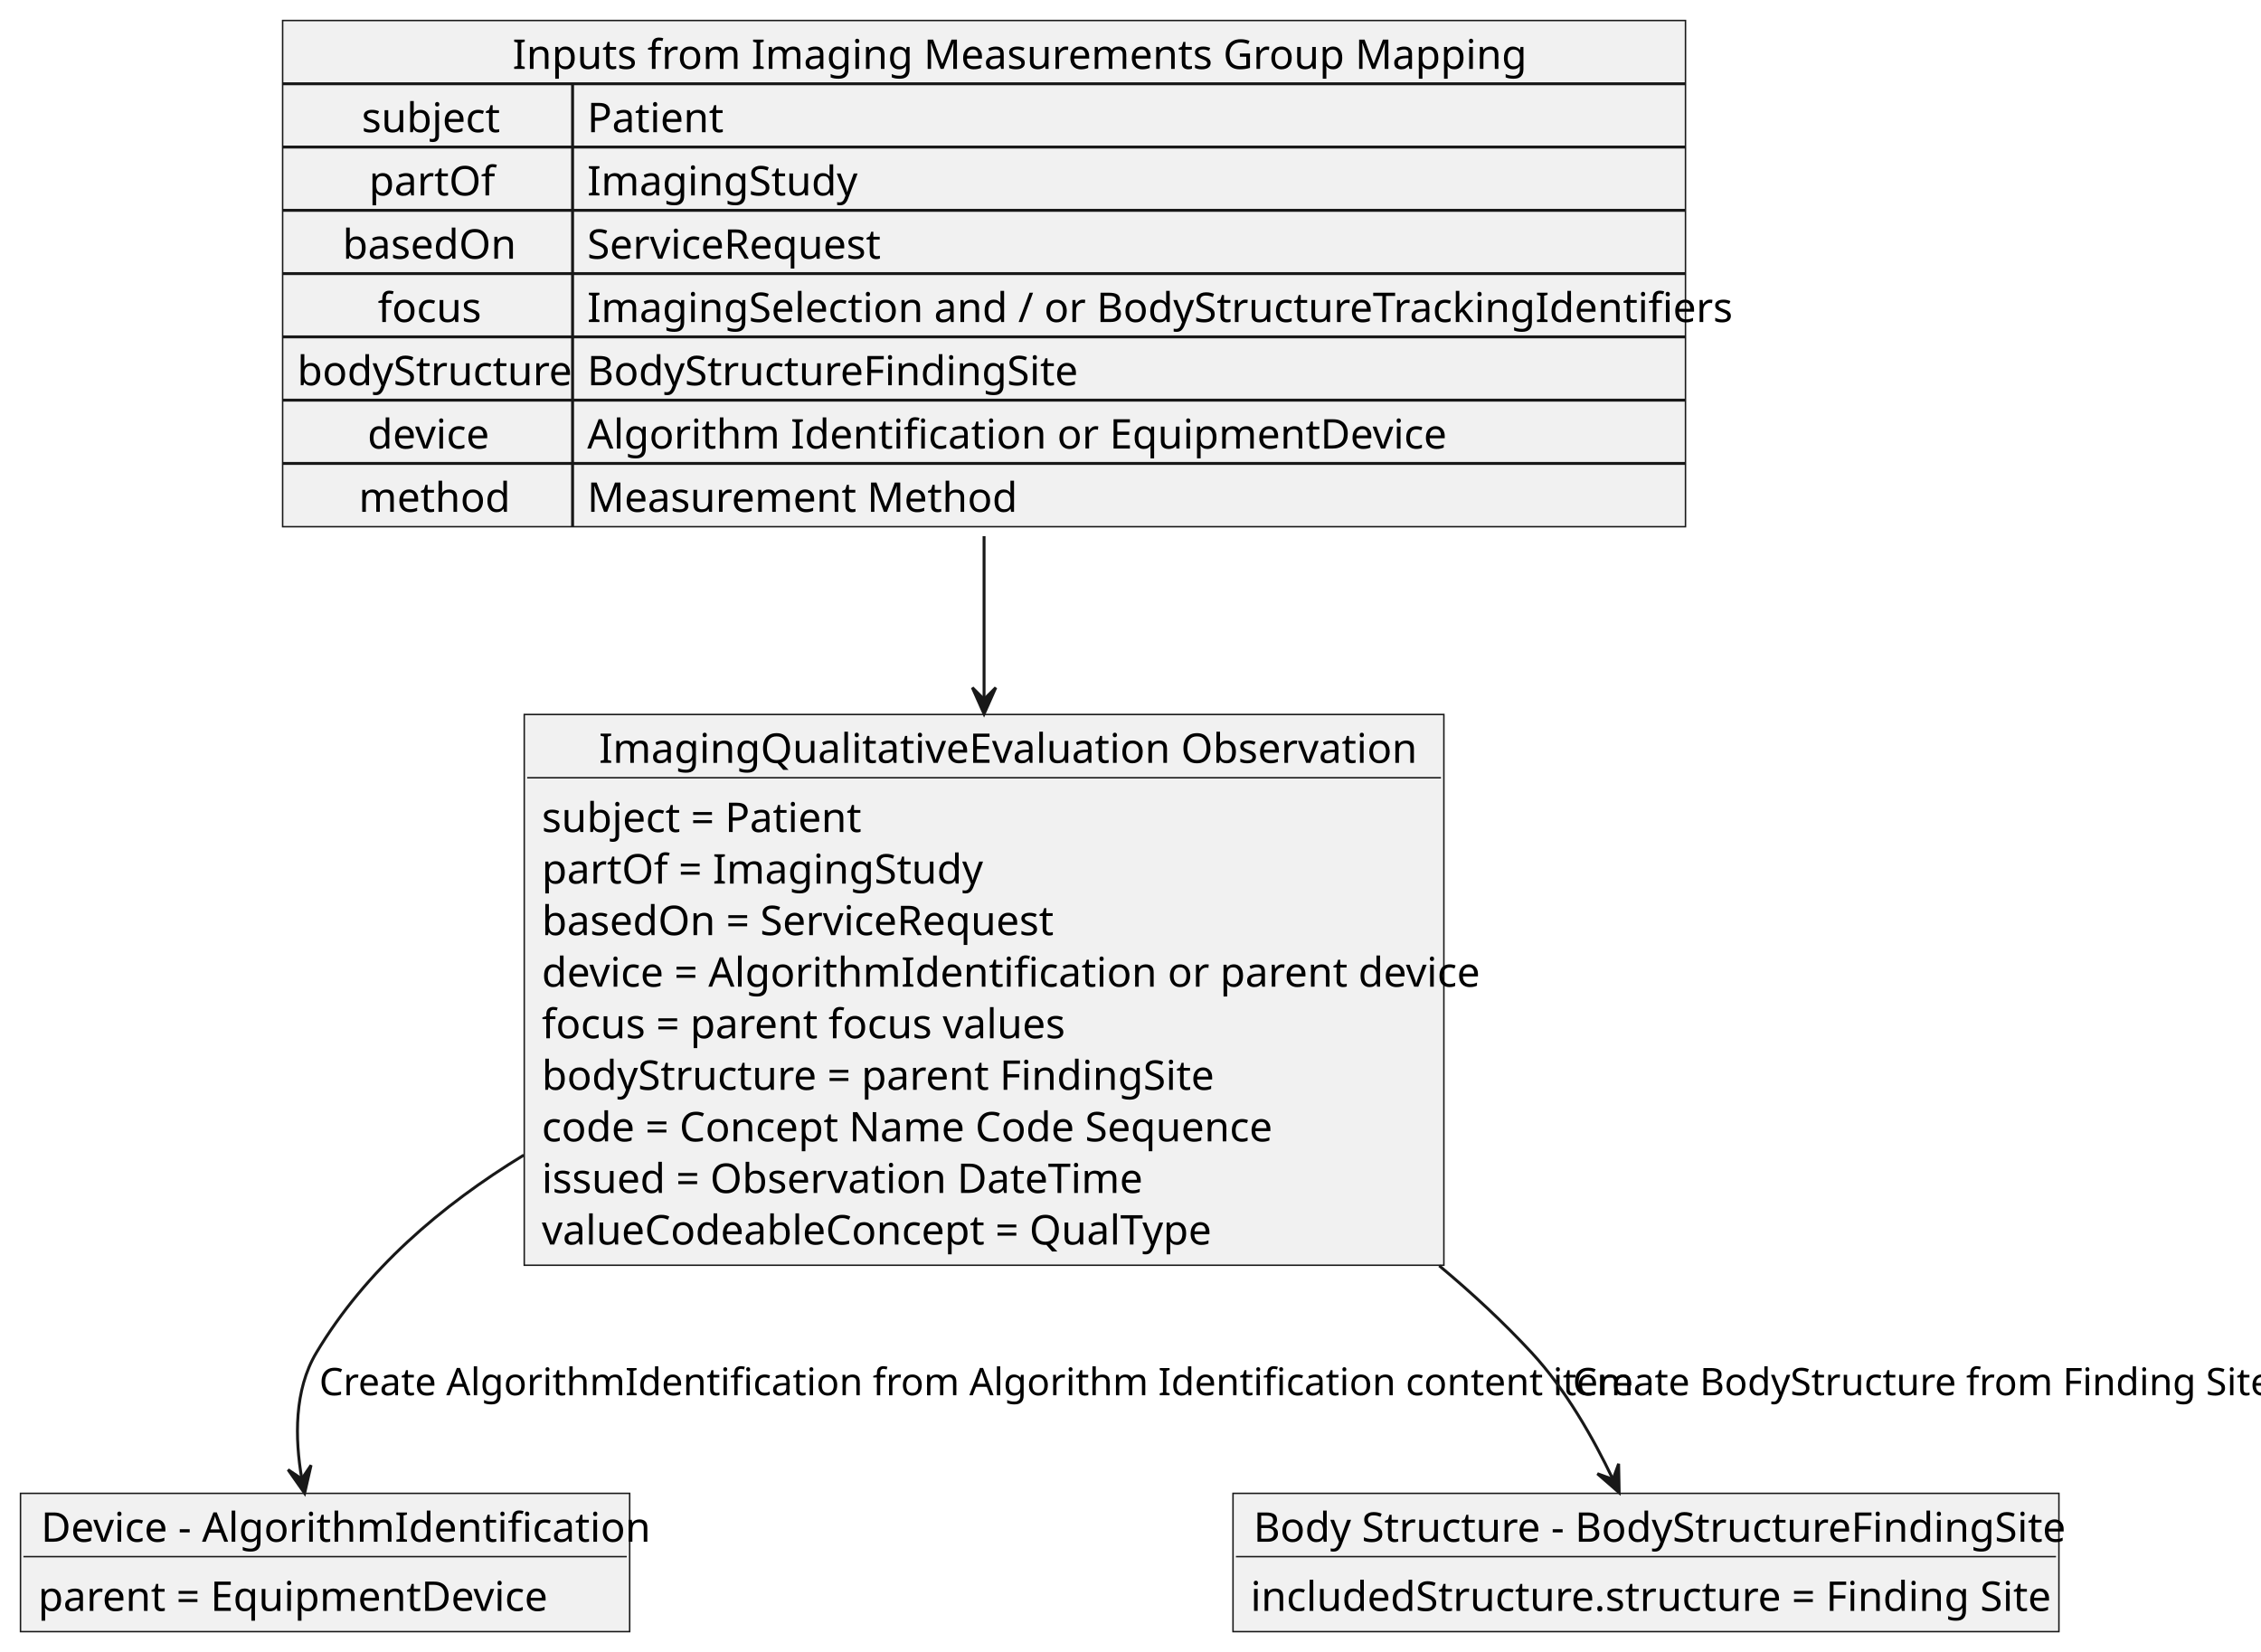
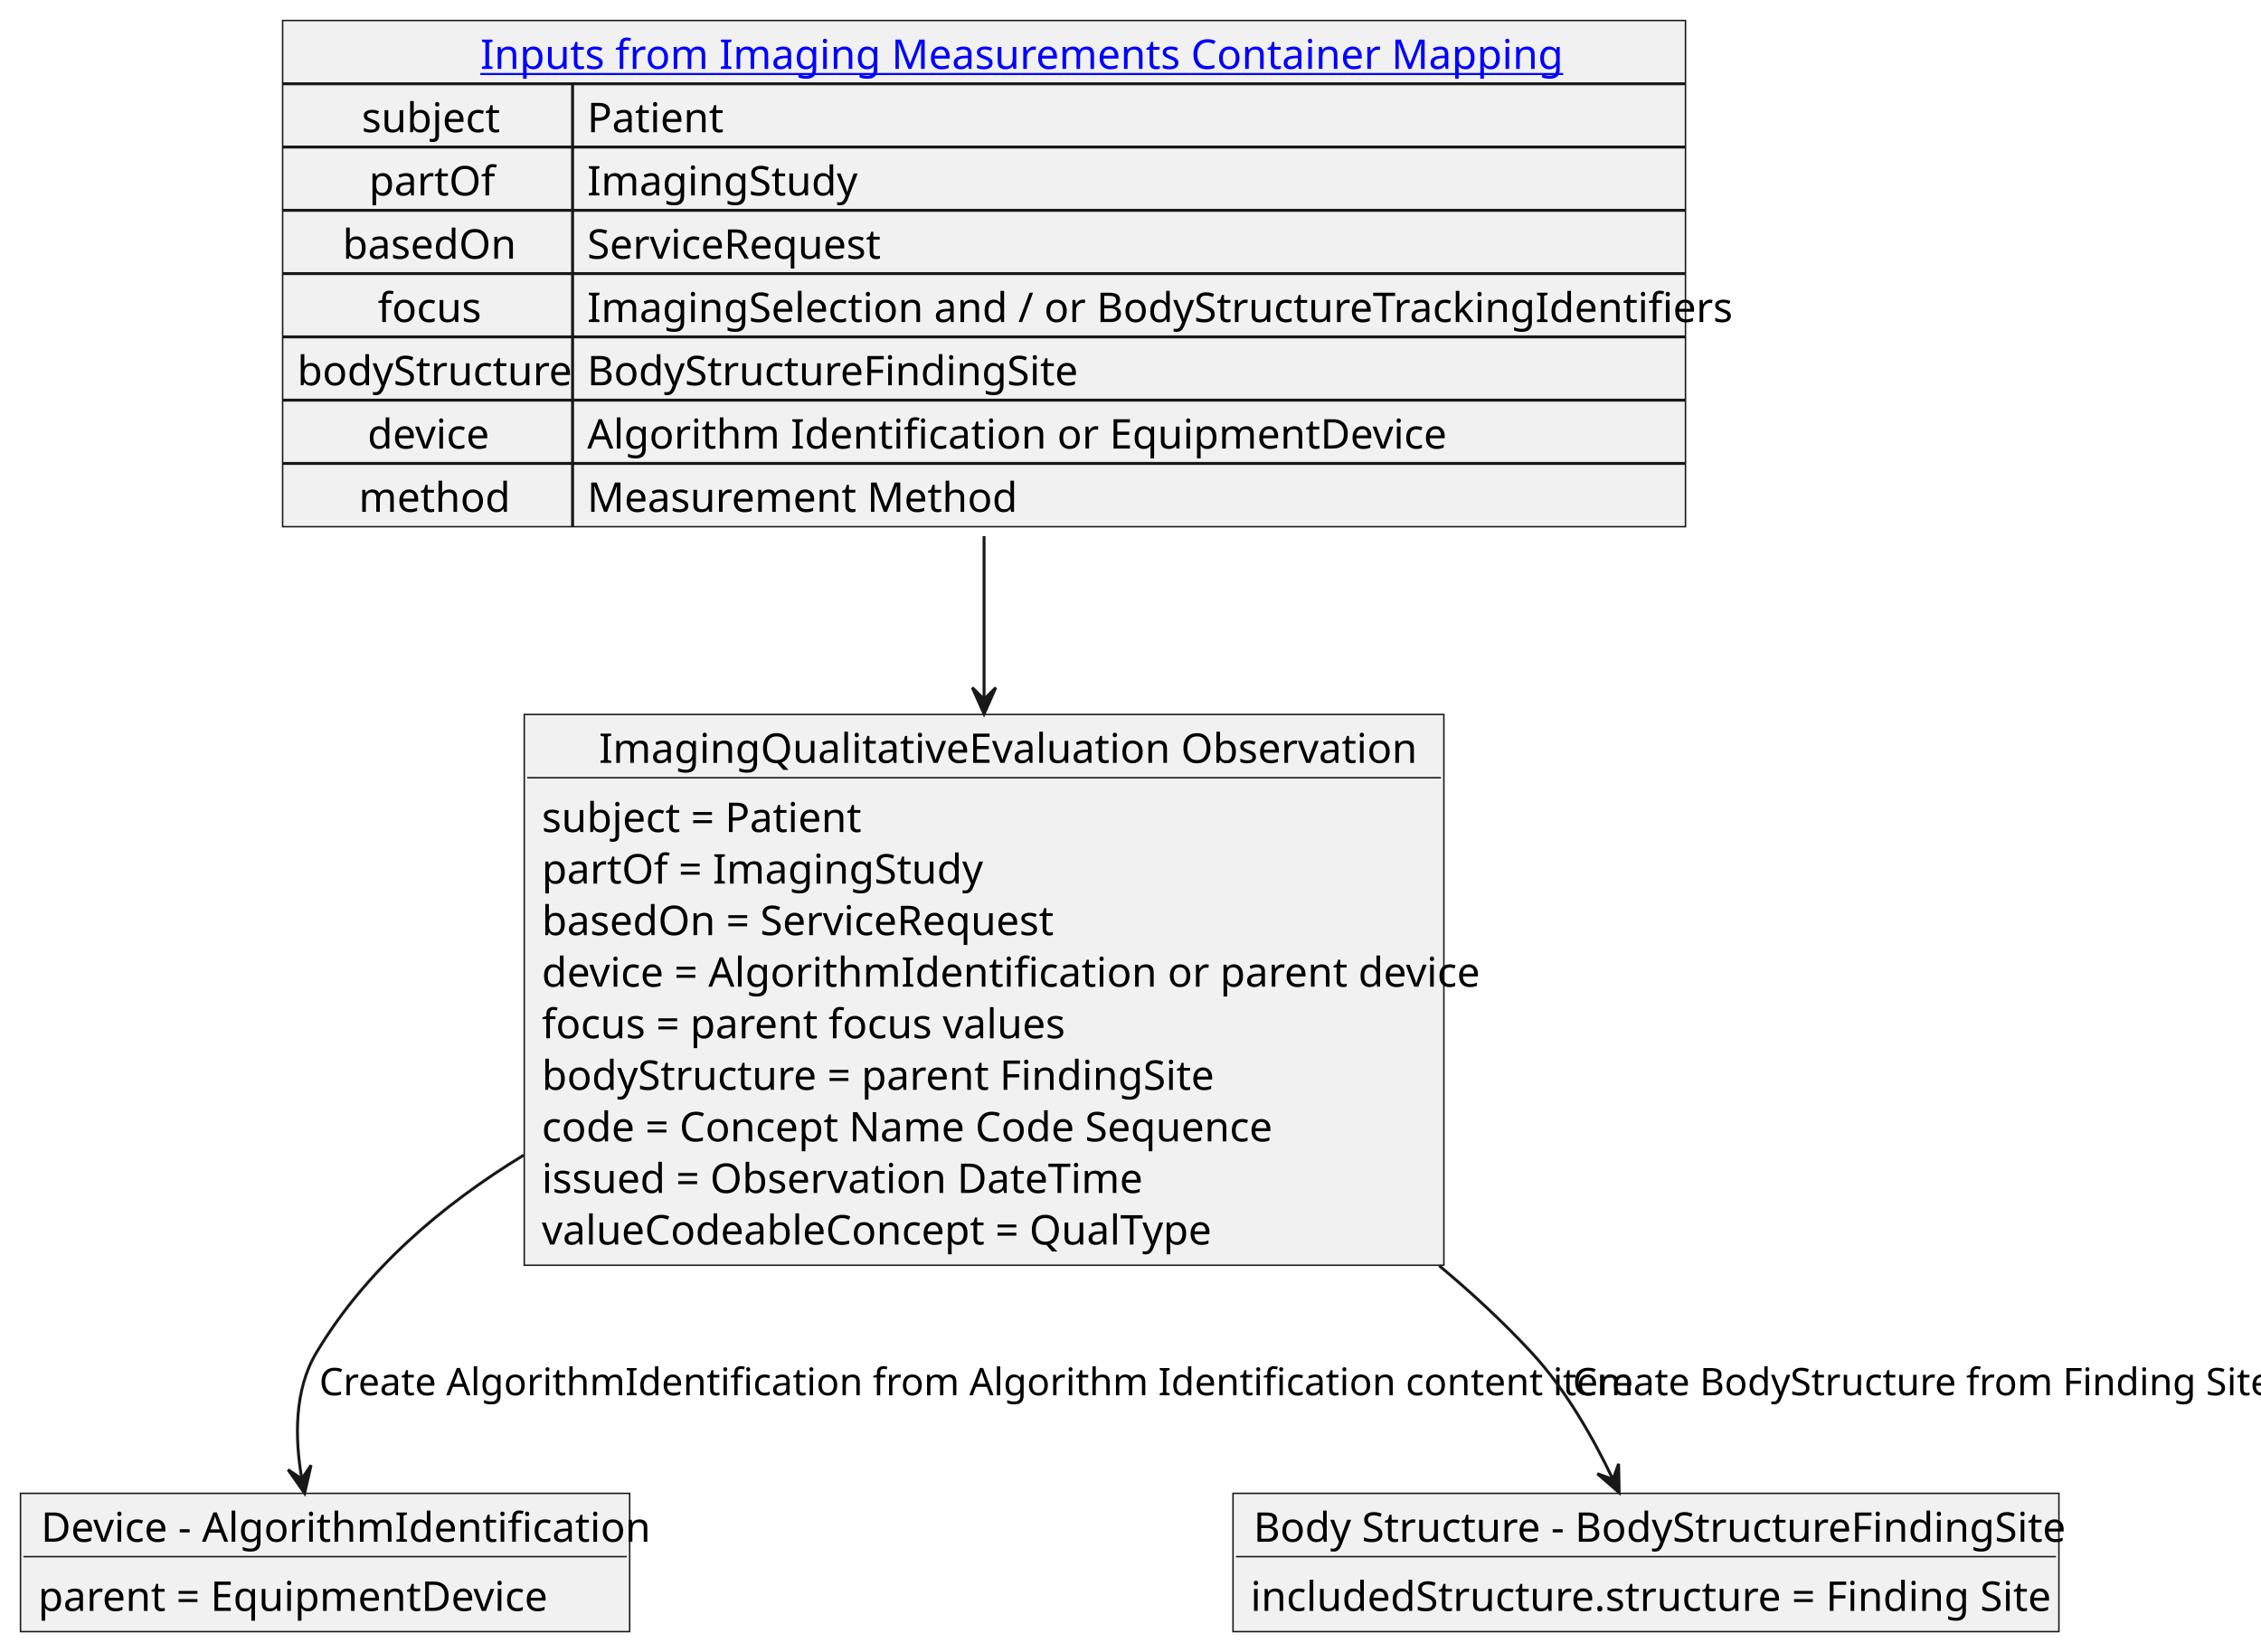
- <svg xmlns="http://www.w3.org/2000/svg" contentStyleType="text/css" height="564px" preserveAspectRatio="none" style="width:772px;height:564px;background:#FFFFFF;" version="1.1" viewBox="0 0 772 564" width="772px" zoomAndPan="magnify">
+ <svg xmlns="http://www.w3.org/2000/svg" xmlns:xlink="http://www.w3.org/1999/xlink" contentStyleType="text/css" height="564px" preserveAspectRatio="none" style="width:772px;height:564px;background:#FFFFFF;" version="1.1" viewBox="0 0 772 564" width="772px" zoomAndPan="magnify">
  <defs />
  <g>
    <g id="elem_inputs">
      <rect fill="#F1F1F1" height="172.875" style="stroke:#181818;stroke-width:0.5;" width="479" x="96.5" y="7" />
-       <text fill="#000000" font-family="sans-serif" font-size="14" lengthAdjust="spacing" textLength="322" x="175" y="23.533">Inputs from Imaging Measurements Group Mapping</text>
+       <a href="mapping.html#imaging-measurements-container-mapping" target="_top" title="mapping.html#imaging-measurements-container-mapping" xlink:actuate="onRequest" xlink:href="mapping.html#imaging-measurements-container-mapping" xlink:show="new" xlink:title="mapping.html#imaging-measurements-container-mapping" xlink:type="simple">
+         <text fill="#0000FF" font-family="sans-serif" font-size="14" lengthAdjust="spacing" text-decoration="underline" textLength="344" x="164" y="23.533">Inputs from Imaging Measurements Container Mapping</text>
+       </a>
      <line style="stroke:#181818;stroke-width:1.0;" x1="96.5" x2="575.5" y1="28.609" y2="28.609" />
      <text fill="#000000" font-family="sans-serif" font-size="14" lengthAdjust="spacing" textLength="45" x="123.5" y="45.143">subject</text>
      <text fill="#000000" font-family="sans-serif" font-size="14" lengthAdjust="spacing" textLength="44" x="200.5" y="45.143">Patient</text>
      <line style="stroke:#181818;stroke-width:1.0;" x1="195.5" x2="195.5" y1="28.609" y2="50.219" />
      <line style="stroke:#181818;stroke-width:1.0;" x1="96.5" x2="575.5" y1="50.219" y2="50.219" />
      <text fill="#000000" font-family="sans-serif" font-size="14" lengthAdjust="spacing" textLength="40" x="126" y="66.752">partOf</text>
      <text fill="#000000" font-family="sans-serif" font-size="14" lengthAdjust="spacing" textLength="85" x="200.5" y="66.752">ImagingStudy</text>
      <line style="stroke:#181818;stroke-width:1.0;" x1="195.5" x2="195.5" y1="50.219" y2="71.828" />
      <line style="stroke:#181818;stroke-width:1.0;" x1="96.5" x2="575.5" y1="71.828" y2="71.828" />
      <text fill="#000000" font-family="sans-serif" font-size="14" lengthAdjust="spacing" textLength="58" x="117" y="88.361">basedOn</text>
      <text fill="#000000" font-family="sans-serif" font-size="14" lengthAdjust="spacing" textLength="100" x="200.5" y="88.361">ServiceRequest</text>
      <line style="stroke:#181818;stroke-width:1.0;" x1="195.5" x2="195.5" y1="71.828" y2="93.438" />
      <line style="stroke:#181818;stroke-width:1.0;" x1="96.5" x2="575.5" y1="93.438" y2="93.438" />
      <text fill="#000000" font-family="sans-serif" font-size="14" lengthAdjust="spacing" textLength="34" x="129" y="109.971">focus</text>
      <text fill="#000000" font-family="sans-serif" font-size="14" lengthAdjust="spacing" textLength="370" x="200.5" y="109.971">ImagingSelection and / or BodyStructureTrackingIdentifiers</text>
      <line style="stroke:#181818;stroke-width:1.0;" x1="195.5" x2="195.5" y1="93.438" y2="115.047" />
      <line style="stroke:#181818;stroke-width:1.0;" x1="96.5" x2="575.5" y1="115.047" y2="115.047" />
      <text fill="#000000" font-family="sans-serif" font-size="14" lengthAdjust="spacing" textLength="89" x="101.5" y="131.58">bodyStructure</text>
      <text fill="#000000" font-family="sans-serif" font-size="14" lengthAdjust="spacing" textLength="161" x="200.5" y="131.58">BodyStructureFindingSite</text>
      <line style="stroke:#181818;stroke-width:1.0;" x1="195.5" x2="195.5" y1="115.047" y2="136.656" />
      <line style="stroke:#181818;stroke-width:1.0;" x1="96.5" x2="575.5" y1="136.656" y2="136.656" />
      <text fill="#000000" font-family="sans-serif" font-size="14" lengthAdjust="spacing" textLength="41" x="125.5" y="153.19">device</text>
      <text fill="#000000" font-family="sans-serif" font-size="14" lengthAdjust="spacing" textLength="273" x="200.5" y="153.19">Algorithm Identification or EquipmentDevice</text>
      <line style="stroke:#181818;stroke-width:1.0;" x1="195.5" x2="195.5" y1="136.656" y2="158.266" />
      <line style="stroke:#181818;stroke-width:1.0;" x1="96.5" x2="575.5" y1="158.266" y2="158.266" />
      <text fill="#000000" font-family="sans-serif" font-size="14" lengthAdjust="spacing" textLength="47" x="122.5" y="174.799">method</text>
      <text fill="#000000" font-family="sans-serif" font-size="14" lengthAdjust="spacing" textLength="137" x="200.5" y="174.799">Measurement Method</text>
      <line style="stroke:#181818;stroke-width:1.0;" x1="195.5" x2="195.5" y1="158.266" y2="179.875" />
    </g>
    <g id="elem_AlgorithmIdentification">
      <rect fill="#F1F1F1" height="47.219" style="stroke:#181818;stroke-width:0.5;" width="208" x="7" y="510" />
      <text fill="#000000" font-family="sans-serif" font-size="14" lengthAdjust="spacing" textLength="194" x="14" y="526.533">Device - AlgorithmIdentification</text>
      <line style="stroke:#181818;stroke-width:0.5;" x1="8" x2="214" y1="531.609" y2="531.609" />
      <text fill="#000000" font-family="sans-serif" font-size="14" lengthAdjust="spacing" textLength="167" x="13" y="550.143">parent = EquipmentDevice</text>
    </g>
    <g id="elem_BodyStructureFindingSite">
      <rect fill="#F1F1F1" height="47.219" style="stroke:#181818;stroke-width:0.5;" width="282" x="421" y="510" />
      <text fill="#000000" font-family="sans-serif" font-size="14" lengthAdjust="spacing" textLength="268" x="428" y="526.533">Body Structure - BodyStructureFindingSite</text>
      <line style="stroke:#181818;stroke-width:0.5;" x1="422" x2="702" y1="531.609" y2="531.609" />
      <text fill="#000000" font-family="sans-serif" font-size="14" lengthAdjust="spacing" textLength="262" x="427" y="550.143">includedStructure.structure = Finding Site</text>
    </g>
    <g id="elem_imagingQualitativeEvaluation">
      <rect fill="#F1F1F1" height="188.094" style="stroke:#181818;stroke-width:0.5;" width="314" x="179" y="244" />
      <text fill="#000000" font-family="sans-serif" font-size="14" lengthAdjust="spacing" textLength="263" x="204.5" y="260.533">ImagingQualitativeEvaluation Observation</text>
      <line style="stroke:#181818;stroke-width:0.5;" x1="180" x2="492" y1="265.609" y2="265.609" />
      <text fill="#000000" font-family="sans-serif" font-size="14" lengthAdjust="spacing" textLength="105" x="185" y="284.143">subject = Patient</text>
      <text fill="#000000" font-family="sans-serif" font-size="14" lengthAdjust="spacing" textLength="141" x="185" y="301.752">partOf = ImagingStudy</text>
      <text fill="#000000" font-family="sans-serif" font-size="14" lengthAdjust="spacing" textLength="174" x="185" y="319.361">basedOn = ServiceRequest</text>
      <text fill="#000000" font-family="sans-serif" font-size="14" lengthAdjust="spacing" textLength="302" x="185" y="336.971">device = AlgorithmIdentification or parent device</text>
      <text fill="#000000" font-family="sans-serif" font-size="14" lengthAdjust="spacing" textLength="174" x="185" y="354.58">focus = parent focus values</text>
      <text fill="#000000" font-family="sans-serif" font-size="14" lengthAdjust="spacing" textLength="221" x="185" y="372.19">bodyStructure = parent FindingSite</text>
      <text fill="#000000" font-family="sans-serif" font-size="14" lengthAdjust="spacing" textLength="246" x="185" y="389.799">code = Concept Name Code Sequence</text>
      <text fill="#000000" font-family="sans-serif" font-size="14" lengthAdjust="spacing" textLength="199" x="185" y="407.408">issued = Observation DateTime</text>
      <text fill="#000000" font-family="sans-serif" font-size="14" lengthAdjust="spacing" textLength="226" x="185" y="425.018">valueCodeableConcept = QualType</text>
    </g>
    <g id="link_imagingQualitativeEvaluation_AlgorithmIdentification">
      <path codeLine="32" d="M178.84,394.48 C150.59,411.69 124.83,433.81 108,462 C100.4,474.74 100.66,491.21 103.05,505.02 " fill="none" id="imagingQualitativeEvaluation-to-AlgorithmIdentification" style="stroke:#181818;stroke-width:1.0;" />
      <polygon fill="#181818" points="104.01,509.98,106.21,500.38,103.051,505.073,98.359,501.914,104.01,509.98" style="stroke:#181818;stroke-width:1.0;" />
      <text fill="#000000" font-family="sans-serif" font-size="13" lengthAdjust="spacing" textLength="409" x="109" y="476.495">Create AlgorithmIdentification from Algorithm Identification content item</text>
    </g>
    <g id="link_imagingQualitativeEvaluation_BodyStructureFindingSite">
      <path codeLine="33" d="M491.42,432.26 C502.67,441.66 513.36,451.59 523,462 C534.61,474.54 544.03,491.17 550.69,505.13 " fill="none" id="imagingQualitativeEvaluation-to-BodyStructureFindingSite" style="stroke:#181818;stroke-width:1.0;" />
      <polygon fill="#181818" points="552.85,509.75,552.667,499.903,550.735,505.219,545.418,503.287,552.85,509.75" style="stroke:#181818;stroke-width:1.0;" />
      <text fill="#000000" font-family="sans-serif" font-size="13" lengthAdjust="spacing" textLength="227" x="537" y="476.495">Create BodyStructure from Finding Site</text>
    </g>
    <g id="link_inputs_imagingQualitativeEvaluation">
      <path codeLine="35" d="M336,183.1 C336,201.18 336,220.29 336,238.66 " fill="none" id="inputs-to-imagingQualitativeEvaluation" style="stroke:#181818;stroke-width:1.0;" />
      <polygon fill="#181818" points="336,243.83,340,234.83,336,238.83,332,234.83,336,243.83" style="stroke:#181818;stroke-width:1.0;" />
    </g>
  </g>
</svg>
